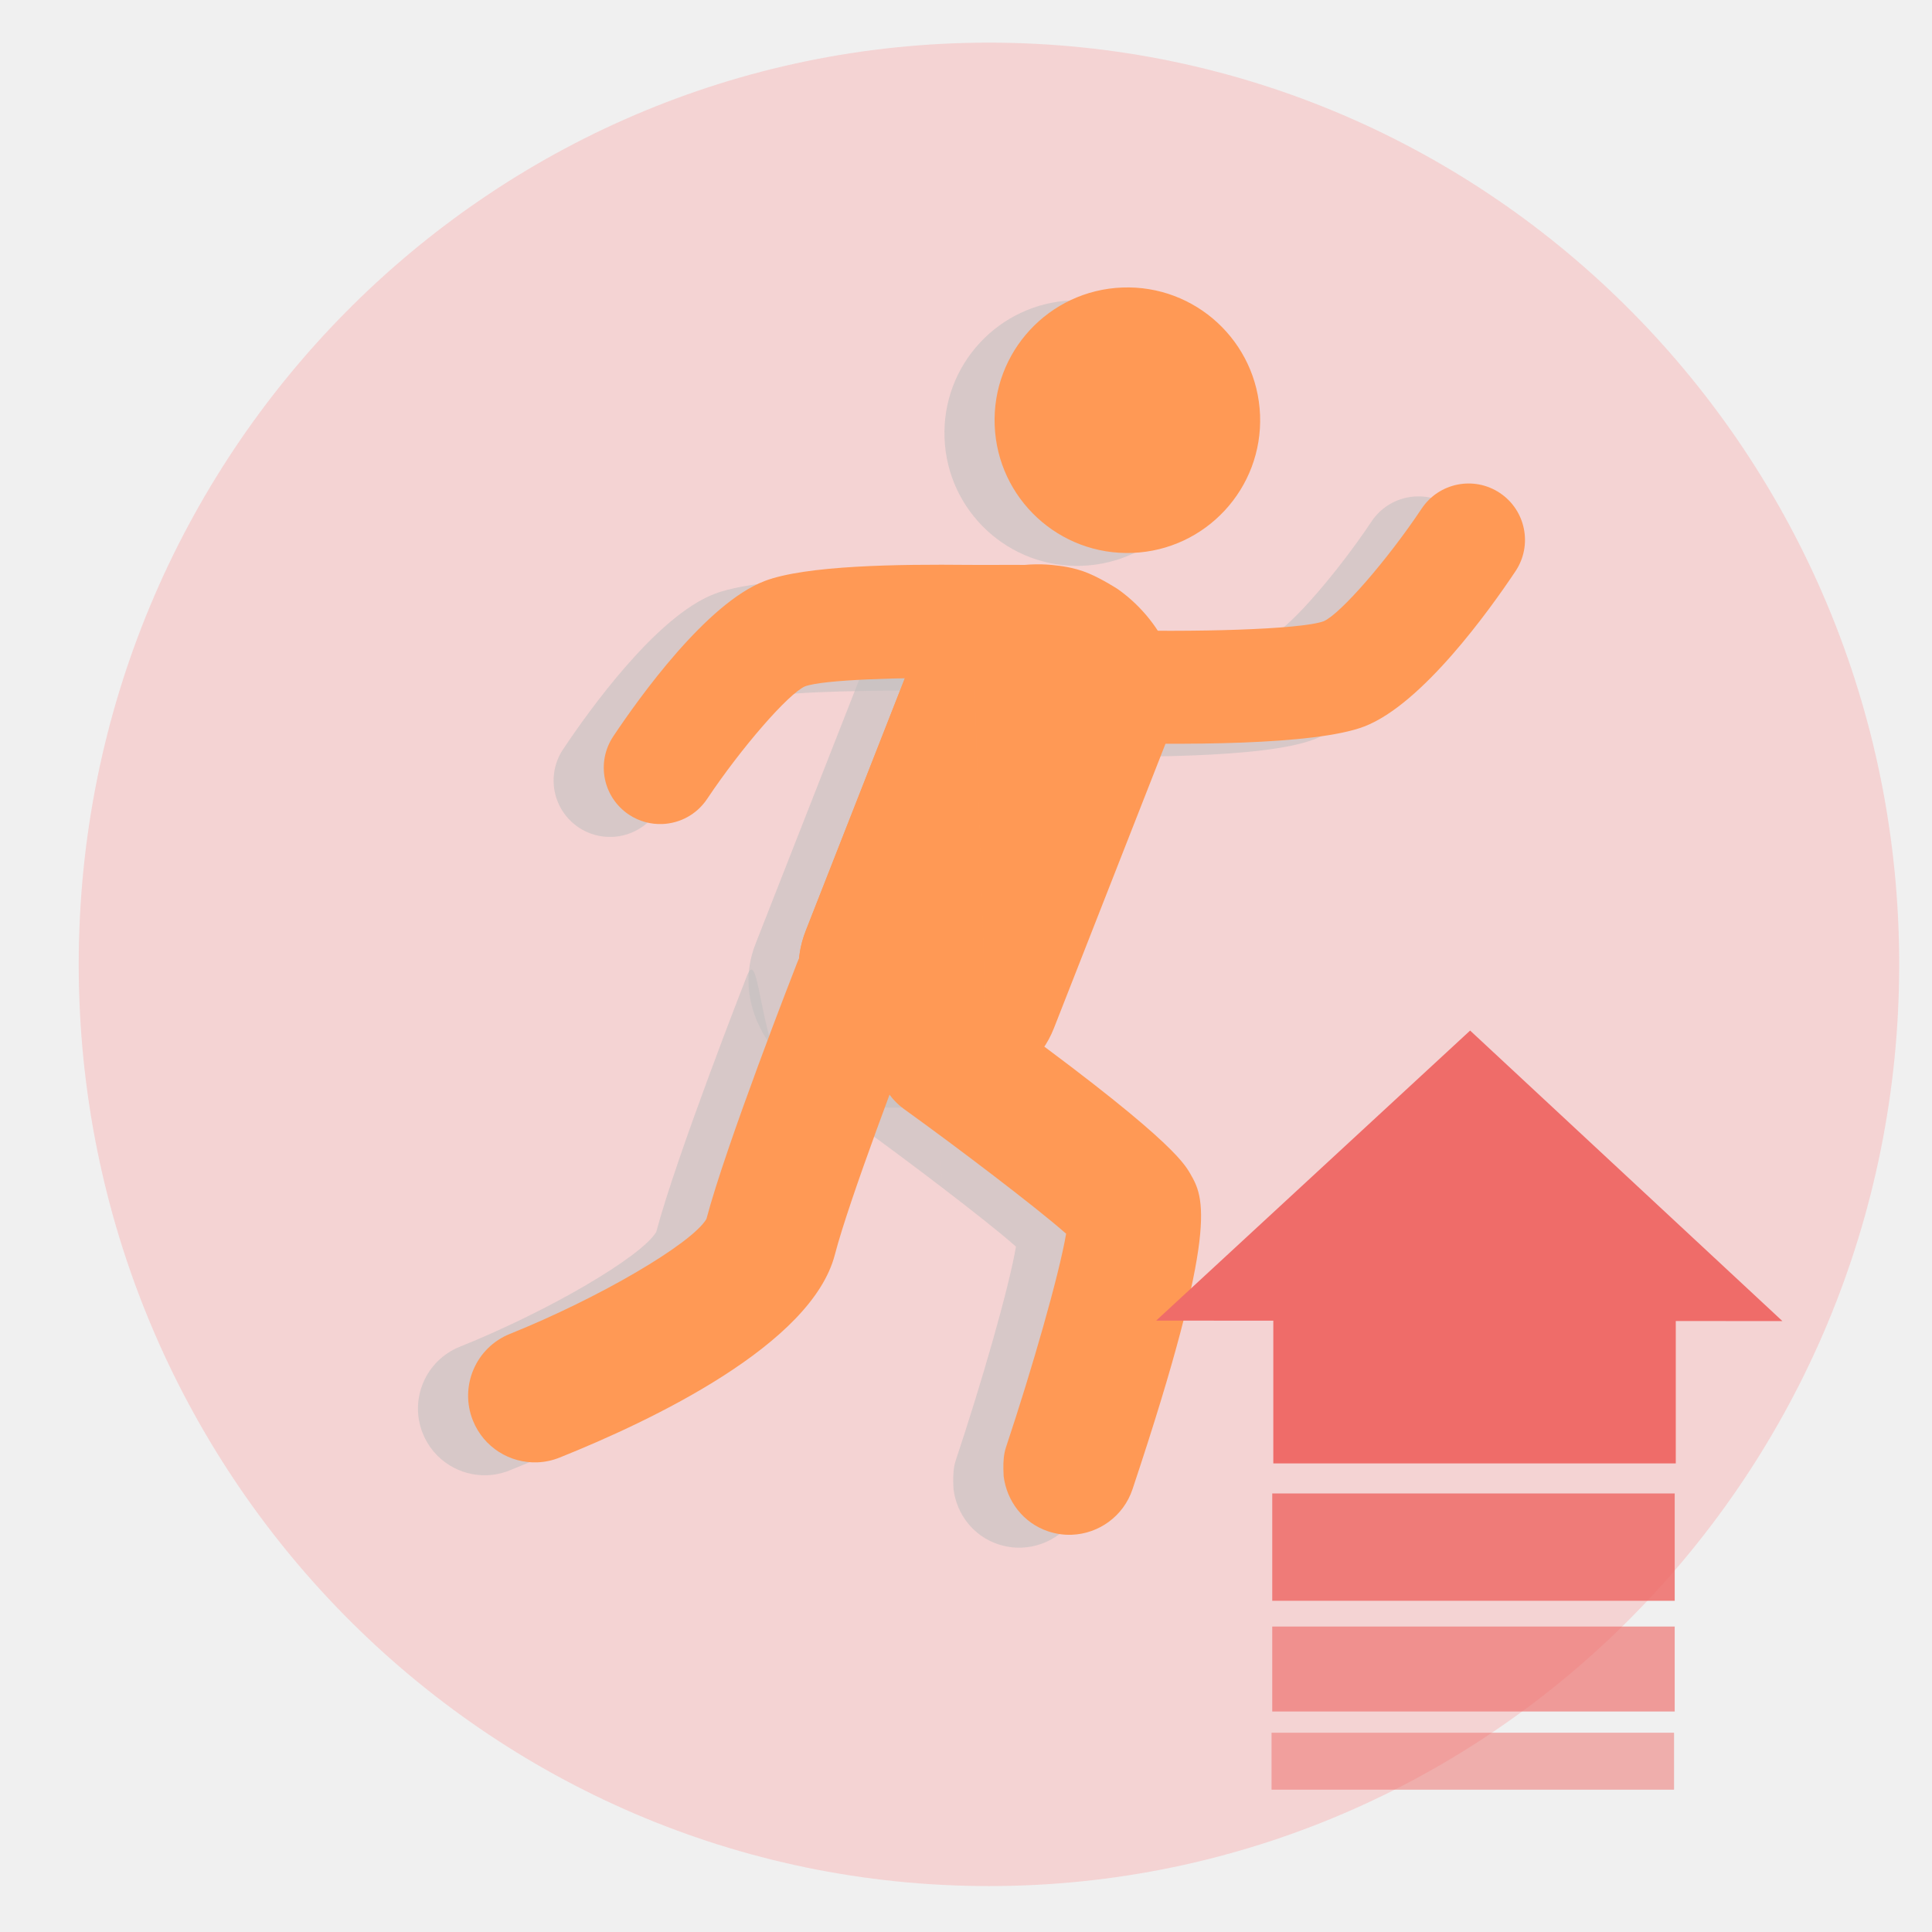
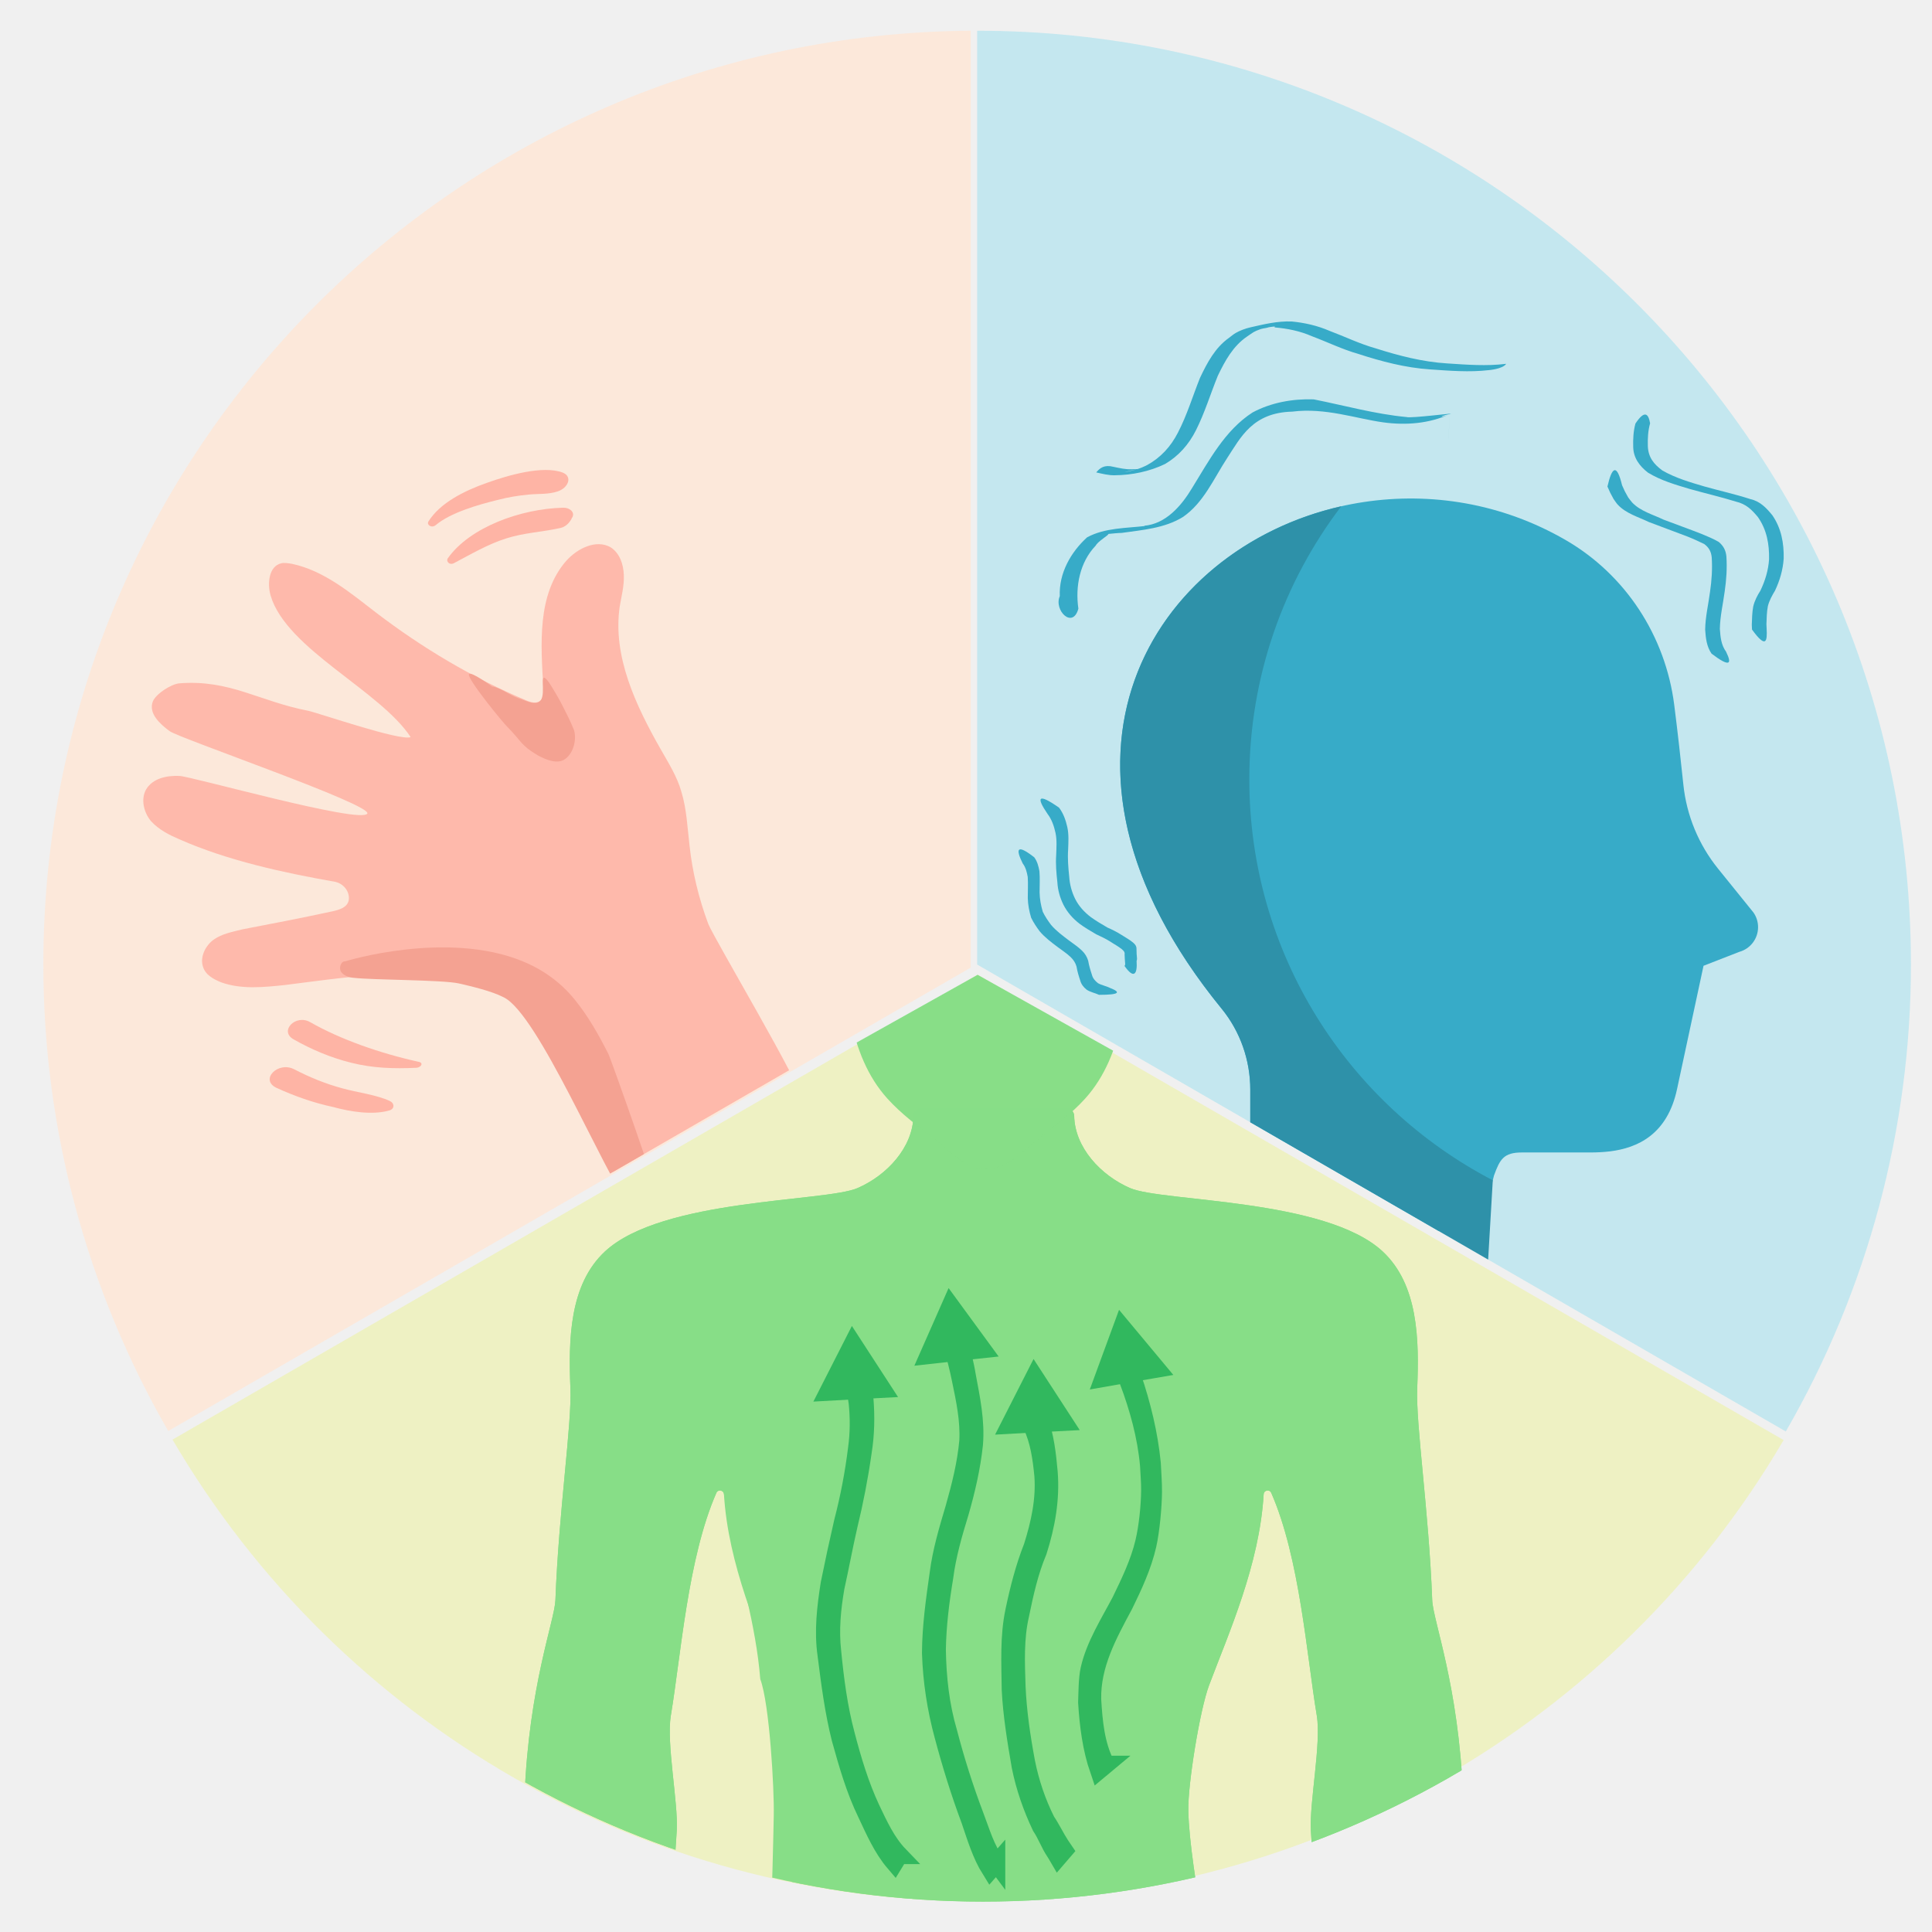
- <svg xmlns="http://www.w3.org/2000/svg" id="Layer_1" enable-background="new 0 0 512 512" height="300" viewBox="0 0 300 300" width="300" version="1.1">
-   <defs id="defs1037" />
-   <g id="g1615" transform="matrix(0.3880822,0,0,0.3880822,27.76446,274.4997)" />
-   <ellipse ry="143.124" rx="141.341" cy="149.745" cx="153.565" id="path7263" style="fill:#ff8080;fill-opacity:0.258;stroke-width:0.189;paint-order:stroke fill markers;stop-color:#000000" />
-   <g transform="matrix(0.7683339,-0.4361641,0.4996062,0.8800916,-131.3642,124.246)" id="g1539" />
-   <g style="fill:#c3c0c0;fill-opacity:0.585" transform="matrix(1.483891,-0.05762856,0.05762856,1.483891,236.9102,-77.76646)" id="g1741-9">
-     <g style="fill:#c3c0c0;fill-opacity:0.585" id="g1677-0" transform="matrix(1.072203,0,0,1.072203,-10.35454,-6.095367)">
-       <g style="fill:#c3c0c0;fill-opacity:0.585" id="g1675-9">
-         <g style="fill:#c3c0c0;fill-opacity:0.585" id="g1673-9">
-           <path style="fill:#c3c0c0;fill-opacity:0.585" d="m -99.021,194.32 c -2.671,0 -5.174,-1.659 -6.123,-4.319 -1.206,-3.381 0.558,-7.1 3.939,-8.305 8.797,-3.145 18.032,-8.08 19.576,-10.444 2.219,-7.225 9.508,-23.93 9.82,-24.645 1.437,-3.29 0.92,8.703 4.209,10.141 3.29,1.438 9.141,-8.226 7.704,-4.936 -2.062,4.719 -7.76,18.121 -9.35,23.401 -2.609,8.664 -18.407,15.452 -27.592,18.727 -0.721,0.258 -1.458,0.38 -2.183,0.38 z" id="path1659-6" />
-           <circle style="fill:#c3c0c0;fill-opacity:0.585;stroke-width:0.914" cx="-37.582" cy="94.997" r="12.95" id="circle1663-1" />
-           <g style="fill:#c3c0c0;fill-opacity:0.585" id="g1667-9">
-             <path id="path2210-2" style="fill:#c3c0c0;fill-opacity:0.585;stroke-width:1" d="m -53.446,110.019 c -2.067,0.994 -3.851,2.556 -4.87,4.882 l -12.545,28.645 c -2.371,5.415 0.661,10.786 4.721,13.707 0.866,0.625 1.797,1.156 2.772,1.583 2.995,1.312 6.563,1.594 9.687,0.703 z m 0,0 -0.233,49.521 c 2.849,-0.813 5.333,-2.594 6.634,-5.562 l 12.541,-28.645 c 2.338,-5.336 -0.752,-10.931 -4.648,-13.91 l -0.037,-0.024 c 0,0 -1.407,-1 -2.782,-1.64 -1.44,-0.669 -2.986,-0.86 -2.986,-0.86 -2.7,-0.47 -5.833,-0.156 -8.488,1.121 z" />
+ <svg xmlns="http://www.w3.org/2000/svg" id="svg898" version="1.1" width="300" viewBox="0 0 37.5 37.5" height="300">
+   <defs id="defs902">
+     <marker style="overflow:visible" id="Arrow1Lstart" refX="0.0" refY="0.0" orient="auto">
+       <path transform="scale(0.8) translate(12.5,0)" style="fill-rule:evenodd;stroke:#000000;stroke-width:1pt;stroke-opacity:1;fill:#000000;fill-opacity:1" d="M 0.0,0.0 L 5.0,-5.0 L -12.5,0.0 L 5.0,5.0 L 0.0,0.0 z " id="path1616" />
+     </marker>
+     <clipPath id="clipPath2042" clipPathUnits="userSpaceOnUse">
+       <path id="path2044" style="fill:#ffe6d5;fill-opacity:0.802;stroke-width:0.228" d="m 21.839,9.304 a 17.162,17.077 90 0 0 -22.85,7.594 17.162,17.077 90 0 0 -1.823,8.684 L 14.087,24.66 Z" />
+     </clipPath>
+     <clipPath id="clipPath3671" clipPathUnits="userSpaceOnUse">
+       <path id="path3673" style="fill:#ffeeaa;fill-opacity:0.802;stroke-width:8.578" d="M 13.495,660.251 A 643.098,643.098 0 0 1 -72.679,338.676 643.098,643.098 0 0 1 570.419,-304.423 v 643.098 z" />
+     </clipPath>
+     <clipPath id="clipPath4104" clipPathUnits="userSpaceOnUse">
+       <path d="M -601.463,795.944 A 977.39,977.39 0 0 0 241.852,1279.255 977.39,977.39 0 0 0 1084.891,796.418 L 241.22,309.447 Z" style="fill:#f2f2b9;fill-opacity:0.802;stroke-width:13.038" id="path4106" />
+     </clipPath>
+     <clipPath id="clipPath4108" clipPathUnits="userSpaceOnUse">
+       <path d="M -157.187,170.006 A 472.529,472.529 0 0 0 250.522,403.667 472.529,472.529 0 0 0 658.097,170.235 L 250.217,-65.195 Z" style="fill:#f2f2b9;fill-opacity:0.802;stroke-width:6.303" id="path4110" />
+     </clipPath>
+   </defs>
+   <g transform="matrix(0.7516781,0,0,0.7516781,7.659662,17.69346)" id="flat">
+     <g transform="matrix(1.330357,0,0,1.330357,-6.857117,-28.16068)" id="g952">
+       <path d="m 32.157,31.259 a 18.125,18.125 0 0 0 2.429,-9.063 18.125,18.125 0 0 0 -18.125,-18.125 V 22.196 Z" style="fill:#bae5ef;fill-opacity:0.802;stroke-width:0.242" id="path943" />
+       <path clip-path="none" d="M 0.843,31.417 A 18.125,18.125 0 0 0 16.482,40.38 18.125,18.125 0 0 0 32.115,31.426 L 16.47,22.395 Z" style="fill:#eef2b9;fill-opacity:0.802;stroke-width:0.242" id="path1926" />
+       <path d="M 16.336,4.071 A 18.125,18.125 0 0 0 -1.664,22.196 18.125,18.125 0 0 0 0.76,31.25 L 16.336,22.256 Z" style="fill:#ffe6d5;fill-opacity:0.802;stroke-width:0.242" id="path1924" />
+       <g transform="matrix(0.1666644,0,0,0.1666644,0.3552976,8.508422)" id="g1937" fill="#fff" />
+       <g clip-path="url(#clipPath2042)" transform="matrix(0.9465216,-0.480148,0.4777949,0.9418829,-10.44098,6.708865)" id="g2010">
+         <path style="fill:#feae9f;fill-opacity:0.804;stroke-width:0.142" d="M 7.381,20.503 C 6.554,19.863 5.527,19.536 4.543,19.181 4.172,19.038 3.802,18.896 3.531,18.612 3.431,18.498 3.331,18.356 3.359,18.2 c 0.028,-0.185 0.214,-0.326 0.399,-0.355 0.185,-0.028 0.371,0.029 0.556,0.071 0.542,0.157 1.084,0.313 1.625,0.455 0.114,0.028 0.257,0.057 0.342,-0.042 0.1,-0.128 0.061,-0.324 -0.067,-0.424 C 5.444,17.324 4.641,16.668 4.028,15.915 3.899,15.759 3.771,15.588 3.714,15.375 c -0.043,-0.199 0.014,-0.44 0.185,-0.554 0.2,-0.128 0.456,-0.057 0.656,0.057 0.2,0.114 2.549,2.29 2.75,2.179 0.17,-0.093 -2.455,-2.811 -2.541,-2.996 -0.1,-0.199 -0.2,-0.469 -0.029,-0.625 0.114,-0.099 0.441,-0.134 0.584,-0.077 0.856,0.355 1.148,0.954 1.875,1.522 0.157,0.128 1.252,1.268 1.452,1.282 -0.115,-1.022 -1.298,-2.476 -1.113,-3.484 0.043,-0.227 0.214,-0.497 0.442,-0.44 0.057,0.014 0.114,0.057 0.171,0.099 0.471,0.384 0.713,0.966 0.97,1.506 0.457,0.952 1.028,1.86 1.712,2.67 0.057,0.071 0.143,0.156 0.242,0.128 0.071,-0.014 0.114,-0.099 0.142,-0.17 0.327,-0.752 0.669,-1.59 1.424,-1.902 0.285,-0.113 0.67,-0.113 0.841,0.143 0.1,0.17 0.072,0.383 -0.014,0.568 -0.085,0.185 -0.214,0.326 -0.328,0.482 -0.527,0.752 -0.555,1.746 -0.512,2.669 0.014,0.298 0.043,0.596 -0.014,0.88 -0.057,0.327 -0.199,0.639 -0.313,0.951 -0.171,0.454 -0.285,0.937 -0.341,1.434 -0.028,0.284 0.189,3.473 0.075,3.728 -0.185,0.426 -3.622,0.642 -3.708,0.315 -0.071,-0.284 0.34,-3.293 0.255,-3.591 C 8.394,21.54 7.937,20.929 7.381,20.503 Z" fill="#f9e7cf" id="path1929" />
+         <path d="m 8.621,20.773 c 0.257,0.298 0.442,0.653 0.528,1.051 0.086,0.398 0.1,0.781 0.101,1.178 5.38e-5,0.085 -0.336,2.724 -0.393,2.781 -0.057,0.057 -0.128,0.071 -0.214,0.071 -0.114,0.014 -0.208,-0.014 -0.279,-0.113 -0.178,0.357 -0.029,-0.078 -0.029,-0.121 C 8.192,24.939 8.437,21.753 8.009,21.199 7.866,21 7.581,20.758 7.395,20.602 7.153,20.403 6.026,19.835 5.727,19.636 5.655,19.593 5.584,19.522 5.57,19.437 c -0.014,-0.085 0.085,-0.185 0.157,-0.142 0,0 1.91,0.328 2.895,1.478 z" fill="#e2c5b4" id="path1939" style="fill:#f4a292;fill-opacity:1;stroke-width:0.142" />
+         <path d="m 11.37,17.396 c -0.028,0.185 -0.199,0.383 -0.385,0.411 -0.171,0.028 -0.314,-0.142 -0.414,-0.284 -0.2,-0.312 -0.15,-0.372 -0.264,-0.727 -0.029,-0.071 -0.261,-1.121 -0.19,-1.178 0.057,-0.043 0.276,0.394 0.276,0.394 0.114,0.071 0.226,0.303 0.326,0.403 0.1,0.099 0.222,0.285 0.35,0.228 0.157,-0.071 0.228,-0.568 0.285,-0.227 0.014,0.128 0.029,0.341 0.029,0.483 1.16e-4,0.185 2.15e-4,0.341 -0.014,0.497 z" fill="#e2c5b4" id="path1941" style="fill:#f4a292;fill-opacity:1;stroke-width:0.142" />
+       </g>
+       <path d="M 5.064,24.846 C 4.81,24.725 4.428,24.679 4.144,24.6 3.804,24.508 3.502,24.382 3.211,24.232 c -0.321,-0.171 -0.685,0.204 -0.346,0.359 0.339,0.155 0.708,0.288 1.102,0.372 0.321,0.088 0.751,0.159 1.078,0.067 0.115,-0.029 0.109,-0.142 0.018,-0.184 z" id="path1955" style="fill:#fea898;fill-opacity:0.804;stroke-width:0.112" />
+       <path d="M 5.616,24.083 C 4.877,23.92 4.108,23.652 3.515,23.314 3.23,23.151 2.903,23.493 3.2,23.652 c 0.333,0.188 0.708,0.351 1.114,0.451 0.424,0.105 0.811,0.117 1.266,0.097 0.097,-0.012 0.139,-0.1 0.036,-0.117 z" id="path1957" style="fill:#fea898;fill-opacity:0.804;stroke-width:0.112" />
+       <path d="m 6.312,14.402 c 0.324,-0.171 0.651,-0.364 1.008,-0.477 0.356,-0.113 0.694,-0.122 1.05,-0.202 0.094,-0.018 0.165,-0.09 0.203,-0.153 0.014,-0.017 0.017,-0.038 0.031,-0.055 0.055,-0.101 -0.057,-0.192 -0.181,-0.186 -0.81,0.019 -1.812,0.375 -2.24,0.987 -0.031,0.055 0.035,0.138 0.129,0.086 z" id="path1959" style="fill:#fea898;fill-opacity:0.804;stroke-width:0.106" />
+       <path d="m 5.953,13.666 c 0.288,-0.242 0.822,-0.395 1.202,-0.488 0.202,-0.053 0.399,-0.085 0.6,-0.104 0.201,-0.019 0.385,-8.82e-4 0.566,-0.062 0.198,-0.065 0.296,-0.284 0.096,-0.365 -0.386,-0.145 -1.061,0.052 -1.471,0.199 -0.444,0.156 -0.913,0.392 -1.136,0.751 -0.038,0.063 0.061,0.137 0.143,0.069 z" id="path1961" style="fill:#fea898;fill-opacity:0.804;stroke-width:0.106" />
+       <g style="fill:#37abc8" clip-path="url(#clipPath3671)" transform="matrix(-0.02818387,0,0,0.02818387,32.53742,12.65035)" id="g3634">
+         <g style="fill:#37abc8" id="g3616">
+           <g style="fill:#37abc8" id="g3612">
+             <path style="fill:#37abc8" clip-rule="evenodd" d="m 60.135,272.691 -24.371,30.166 c -2.063,2.961 -3.169,6.483 -3.169,10.092 0,7.928 5.286,14.883 12.924,17.006 l 24.642,9.588 18.198,84.745 c 6.672,31.596 27.342,40.671 46.081,43.054 4.656,0.553 9.199,0.766 13.387,0.766 h 47.401 c 12.663,0 15.19,4.822 19.222,15.826 l 9.671,38.308 h 153.701 c 3.088,0 4.484,0.157 4.484,-3.035 v -94.334 c 0,-20.307 6.894,-40.06 19.738,-55.79 194.399,-238.087 -60.205,-424.95 -236.887,-322.766 -41.337,23.906 -68.781,66.156 -74.815,113.525 -2.412,18.934 -4.624,38.955 -6.306,55.035 -2.214,21.176 -10.522,41.253 -23.901,57.814 z" fill="#fed1a3" fill-rule="evenodd" id="path3610" />
          </g>
-           <path style="fill:#c3c0c0;fill-opacity:0.585" d="m -27.531,126.846 c -5.263,0 -10.754,-0.317 -13.907,-0.536 -3.03,-0.21 -5.316,-2.836 -5.106,-5.867 0.209,-3.029 2.8,-5.319 5.866,-5.107 8.536,0.591 19.204,0.728 21.478,-0.009 1.666,-0.666 6.426,-5.725 9.964,-10.604 1.784,-2.458 5.222,-3.007 7.682,-1.224 2.459,1.783 3.007,5.222 1.225,7.681 -2.7,3.724 -9.597,12.597 -15.308,14.554 -2.471,0.848 -7.087,1.112 -11.894,1.112 z" id="path1671-5" />
-           <path id="path1755-7" style="fill:#c3c0c0;fill-opacity:0.585;stroke-width:1" d="m -53.635,151.29 v 16.691 c 2.941,2.435 5.532,4.654 7.005,6.06 -0.833,3.982 -3.855,13.127 -6.66,20.561 -0.264,0.698 -0.326,1.412 -0.344,2.119 v 0.723 c 0.21,2.412 1.716,4.621 4.133,5.533 0.756,0.285 1.531,0.422 2.294,0.422 2.627,0 5.099,-1.605 6.082,-4.207 9.549,-25.3 8.043,-28.188 6.833,-30.508 -0.602,-1.152 -2.08,-3.893 -19.341,-17.394 z m 0,0 c -0.122,-0.096 -0.169,-0.139 -0.293,-0.236 -2.829,-2.208 -6.914,-1.706 -9.124,1.122 -2.209,2.83 -1.707,6.914 1.123,9.124 2.727,2.13 5.649,4.492 8.293,6.681 z" />
-           <path id="path1669-8" style="fill:#c3c0c0;fill-opacity:0.585;stroke-width:1" d="m -53.635,108.492 c -6.668,-0.325 -15.847,-0.588 -19.937,0.814 -5.711,1.957 -12.607,10.832 -15.307,14.556 -1.782,2.459 -1.235,5.896 1.223,7.679 0.975,0.708 2.106,1.047 3.226,1.047 1.702,0 3.38,-0.786 4.456,-2.268 3.546,-4.883 8.306,-9.943 9.963,-10.606 1.831,-0.593 9.157,-0.521 16.376,-0.201 z m 0,0 v 11.021 c 1.748,0.077 3.439,0.078 5.103,0.193 3.061,0.206 5.657,-2.077 5.866,-5.106 0.21,-3.031 -2.076,-5.658 -5.106,-5.868 -1.089,-0.075 -3.855,-0.141 -5.863,-0.239 z" />
+           <path style="fill:#2e91a9;fill-opacity:1" clip-rule="evenodd" d="m 319.678,23.106 c 39.707,52.234 63.292,117.391 63.292,188.066 0,120.08 -68.048,224.253 -167.677,276.101 l 6.469,110.46 156.06,-75.492 c 2.78,-1.345 4.484,0.157 4.484,-3.035 v -94.334 c 0,-20.307 6.894,-40.06 19.738,-55.79 C 542.245,197.373 448.9,52.315 319.678,23.106 Z" fill="#ffbc85" fill-rule="evenodd" id="path3614" />
+         </g>
+         <g style="fill:#37abc8" id="g3620" />
+         <g style="fill:#37abc8" id="g3624" />
+         <g style="fill:#37abc8" id="g3628" />
+         <g style="fill:#37abc8" id="g3632" />
+       </g>
+       <path d="m 25.635,11.51 c -0.106,0.065 -0.299,0.065 0,0 0.187,-0.035 -0.765,0.089 -0.84,0.059 -0.609,-0.057 -1.202,-0.224 -1.801,-0.343 -0.406,-0.014 -0.827,0.061 -1.187,0.254 -0.538,0.346 -0.845,0.935 -1.176,1.47 -0.207,0.345 -0.509,0.693 -0.926,0.729 0.08,0.062 0.265,-0.065 0.033,0.003 -0.383,0.046 -0.796,0.034 -1.143,0.222 -0.315,0.287 -0.549,0.694 -0.53,1.141 -0.12,0.276 0.252,0.647 0.361,0.243 -0.063,-0.434 0.029,-0.901 0.333,-1.22 0.075,-0.136 0.465,-0.303 0.093,-0.215 -0.094,0.013 0.305,-0.035 0.414,-0.035 0.402,-0.057 0.831,-0.089 1.186,-0.307 0.403,-0.273 0.602,-0.749 0.864,-1.149 0.261,-0.397 0.491,-0.88 1.262,-0.898 0.641,-0.081 1.24,0.136 1.764,0.208 0.436,0.06 0.89,0.026 1.294,-0.16 -0.064,1.096 0.001,0.012 -1e-6,-4e-6 z" style="fill:#37abc8;fill-opacity:1;stroke:none;stroke-width:0.999;stroke-miterlimit:4;stroke-dasharray:none;stroke-opacity:1;paint-order:stroke fill markers;stop-color:#000000" id="path3840" />
+       <path d="m 26.729,10.536 c -0.38,0.048 -0.766,0.017 -1.147,-0.008 -0.473,-0.029 -0.936,-0.149 -1.388,-0.293 -0.307,-0.086 -0.595,-0.227 -0.894,-0.339 -0.236,-0.102 -0.481,-0.157 -0.735,-0.182 -0.279,-0.009 -0.534,0.053 -0.808,0.116 -0.085,0.019 -0.203,0.063 -0.279,0.108 -0.046,0.027 -0.086,0.062 -0.129,0.094 -0.27,0.192 -0.422,0.481 -0.563,0.778 -0.142,0.355 -0.251,0.721 -0.427,1.06 -0.14,0.274 -0.336,0.487 -0.6,0.632 -0.035,0.016 -0.07,0.035 -0.107,0.049 -0.073,0.029 -0.138,0.047 -0.214,0.064 -0.035,0.008 -0.141,0.03 -0.106,0.021 0.238,-0.064 0.336,-0.059 0.137,-0.054 -0.123,0.007 -0.243,-0.022 -0.363,-0.047 -0.178,-0.046 -0.262,0.024 -0.334,0.109 v 0 c 0.12,0.026 0.241,0.059 0.365,0.055 0.33,-0.003 0.673,-0.074 0.972,-0.219 0.262,-0.155 0.458,-0.375 0.598,-0.652 0.172,-0.341 0.282,-0.707 0.426,-1.061 0.141,-0.292 0.294,-0.574 0.565,-0.759 0.126,-0.085 0.124,-0.095 0.265,-0.146 0.047,-0.017 0.191,-0.028 0.143,-0.042 -0.06,-0.018 -0.13,8.74e-4 -0.186,0.029 -0.093,0.047 0.398,-0.078 0.311,-0.02 0.253,0.021 0.497,0.07 0.732,0.173 0.299,0.112 0.587,0.254 0.894,0.341 0.452,0.147 0.916,0.269 1.39,0.301 0.382,0.026 0.768,0.059 1.149,0.014 0,0 0.264,-0.021 0.331,-0.119 10e-7,-5e-6 -1e-6,-1.3e-5 -1e-6,-1.2e-5 z" id="path3842" style="fill:#37abc8;fill-opacity:1;stroke:none;stroke-width:0.999;stroke-miterlimit:4;stroke-dasharray:none;stroke-opacity:1;paint-order:stroke fill markers;stop-color:#000000" />
+       <path d="m 31,16.127 c -0.098,-0.131 -0.112,-0.288 -0.123,-0.446 0.004,-0.246 0.062,-0.486 0.094,-0.728 0.033,-0.225 0.048,-0.45 0.033,-0.677 -0.011,-0.119 -0.058,-0.208 -0.149,-0.283 -0.106,-0.062 -0.221,-0.109 -0.335,-0.156 -0.244,-0.096 -0.492,-0.183 -0.737,-0.277 -0.203,-0.098 -0.448,-0.163 -0.608,-0.332 -0.029,-0.031 -0.052,-0.067 -0.078,-0.1 -0.086,-0.157 -0.047,-0.078 -0.118,-0.235 -0.105,-0.434 -0.198,-0.352 -0.284,0.025 v 0 c 0.072,0.16 0.032,0.08 0.119,0.242 0.026,0.035 0.049,0.074 0.078,0.106 0.158,0.175 0.405,0.243 0.61,0.342 0.245,0.095 0.492,0.182 0.737,0.277 0.113,0.044 0.224,0.095 0.333,0.148 0.091,0.066 0.136,0.146 0.147,0.259 0.015,0.225 -6.3e-5,0.448 -0.033,0.671 -0.032,0.245 -0.091,0.486 -0.094,0.734 0.011,0.165 0.028,0.325 0.124,0.465 0.353,0.267 0.402,0.207 0.283,-0.034 z" id="path3852" style="fill:#37abc8;fill-opacity:1;stroke:none;stroke-width:0.797;stroke-miterlimit:4;stroke-dasharray:none;stroke-opacity:1;paint-order:stroke fill markers;stop-color:#000000" />
+       <path d="m 29.238,11.697 c -0.04,0.147 -0.047,0.299 -0.043,0.45 0.004,0.216 0.122,0.372 0.285,0.5 0.252,0.155 0.54,0.237 0.822,0.321 0.295,0.083 0.595,0.152 0.888,0.243 0.194,0.046 0.302,0.151 0.426,0.3 0.172,0.246 0.222,0.525 0.216,0.819 -0.014,0.215 -0.076,0.416 -0.168,0.609 -0.062,0.096 -0.112,0.195 -0.139,0.306 -0.022,0.117 -0.024,0.237 -0.028,0.356 0.001,0.031 0.002,0.062 0.004,0.093 0.281,0.387 0.296,0.215 0.284,-0.014 v 0 c -0.001,-0.03 -0.002,-0.061 -0.004,-0.091 0.004,-0.117 0.006,-0.235 0.028,-0.35 0.028,-0.109 0.081,-0.205 0.139,-0.301 0.093,-0.197 0.153,-0.403 0.168,-0.621 0.006,-0.301 -0.046,-0.586 -0.218,-0.839 -0.119,-0.146 -0.238,-0.273 -0.428,-0.316 -0.292,-0.095 -0.593,-0.161 -0.888,-0.244 -0.28,-0.082 -0.566,-0.165 -0.82,-0.311 -0.169,-0.124 -0.275,-0.258 -0.283,-0.474 -0.004,-0.149 0.003,-0.297 0.044,-0.442 -0.034,-0.198 -0.111,-0.257 -0.285,0.005 z" id="path3854" style="fill:#37abc8;fill-opacity:1;stroke:none;stroke-width:0.797;stroke-miterlimit:4;stroke-dasharray:none;stroke-opacity:1;paint-order:stroke fill markers;stop-color:#000000" />
+       <path d="m 17.827,19.272 c 0.084,0.11 0.125,0.235 0.155,0.368 0.03,0.143 0.018,0.288 0.013,0.432 -0.012,0.176 0.004,0.351 0.023,0.526 0.009,0.155 0.05,0.299 0.118,0.438 0.076,0.148 0.181,0.266 0.311,0.367 0.103,0.076 0.214,0.141 0.325,0.206 0.093,0.043 0.185,0.086 0.272,0.141 0.074,0.05 0.155,0.091 0.224,0.147 0.035,0.03 0.063,0.056 0.055,0.103 0.001,0.064 0.007,0.128 0.012,0.191 -0.007,0.024 -0.003,0.013 -0.013,0.033 0.184,0.264 0.252,0.155 0.234,-0.098 v 0 c 0.008,-0.027 0.005,-0.012 0.008,-0.044 -0.005,-0.062 -0.011,-0.125 -0.01,-0.187 0.002,-0.055 -0.025,-0.091 -0.066,-0.125 -0.069,-0.059 -0.151,-0.1 -0.226,-0.15 -0.086,-0.055 -0.178,-0.101 -0.272,-0.142 -0.11,-0.064 -0.22,-0.129 -0.323,-0.203 -0.128,-0.098 -0.232,-0.211 -0.305,-0.356 -0.066,-0.136 -0.104,-0.277 -0.114,-0.43 -0.018,-0.174 -0.033,-0.348 -0.021,-0.523 0.005,-0.146 0.016,-0.294 -0.016,-0.438 -0.031,-0.136 -0.075,-0.264 -0.16,-0.377 -0.414,-0.29 -0.446,-0.204 -0.223,0.122 z" id="path3888" style="fill:#37abc8;fill-opacity:1;stroke:none;stroke-width:0.712;stroke-miterlimit:4;stroke-dasharray:none;stroke-opacity:1;paint-order:stroke fill markers;stop-color:#000000" />
+       <path d="m 17.349,20.238 c 0.056,0.075 0.078,0.168 0.094,0.259 0.009,0.136 4.75e-4,0.274 0.001,0.41 0.003,0.13 0.028,0.256 0.065,0.38 0.045,0.093 0.103,0.18 0.165,0.263 0.1,0.119 0.225,0.212 0.348,0.305 0.086,0.064 0.177,0.123 0.255,0.197 0.053,0.051 0.093,0.112 0.113,0.183 0.015,0.093 0.042,0.182 0.072,0.271 0.02,0.075 0.065,0.13 0.123,0.177 0.074,0.05 0.163,0.064 0.242,0.101 0.414,2.9e-5 0.42,-0.053 0.217,-0.132 v 0 c -0.077,-0.04 -0.164,-0.052 -0.239,-0.095 -0.055,-0.045 -0.099,-0.092 -0.117,-0.165 -0.03,-0.089 -0.056,-0.178 -0.072,-0.271 -0.023,-0.075 -0.063,-0.141 -0.12,-0.195 -0.078,-0.076 -0.169,-0.135 -0.256,-0.2 -0.121,-0.092 -0.245,-0.183 -0.344,-0.299 -0.06,-0.08 -0.117,-0.164 -0.161,-0.255 -0.036,-0.122 -0.059,-0.246 -0.062,-0.373 -5.87e-4,-0.138 0.009,-0.277 -0.003,-0.414 -0.017,-0.095 -0.042,-0.192 -0.101,-0.271 -0.328,-0.255 -0.372,-0.179 -0.222,0.123 z" id="path3890" style="fill:#37abc8;fill-opacity:1;stroke:none;stroke-width:0.712;stroke-miterlimit:4;stroke-dasharray:none;stroke-opacity:1;paint-order:stroke fill markers;stop-color:#000000" />
+       <g style="fill:#87de87;fill-opacity:0.998" clip-path="url(#clipPath4108)" transform="matrix(0.03835744,0,0,0.038151,6.965035,24.98379)" id="g3987">
+         <path style="fill:#87de87;fill-opacity:0.998" d="m 485.026,512 h -44.632 c -1.913,0 -3.558,-1.352 -3.926,-3.229 -3.193,-16.31 -17.374,-90.834 -20.044,-141.375 -0.751,-14.171 5.338,-44.337 3.013,-58.333 -5.105,-30.599 -8.581,-80.204 -23.051,-113.344 -0.844,-1.934 -3.706,-1.407 -3.831,0.7 -2.125,35.898 -17.651,70.566 -27.608,97.143 -4.68,12.479 -10.799,50.484 -10.522,63.799 0.632,30.805 14.897,92.171 20.542,150.265 0.228,2.347 -1.629,4.374 -3.987,4.374 H 141.018 c -2.358,0 -4.215,-2.028 -3.987,-4.374 5.645,-58.094 19.91,-119.46 20.542,-150.265 0.278,-13.315 -5.842,-51.32 -10.522,-63.799 -9.957,-26.578 -25.482,-61.245 -27.608,-97.143 -0.125,-2.106 -2.986,-2.634 -3.831,-0.7 -14.47,33.14 -17.946,82.745 -23.051,113.344 -2.324,13.995 3.764,44.162 3.013,58.333 C 92.903,417.938 78.723,492.461 75.53,508.771 75.162,510.649 73.518,512 71.604,512 h -44.63 c -2.101,0 -3.843,-1.621 -3.99,-3.717 C 21.695,489.943 16.279,407.652 18.551,349.78 20.762,293.778 33.773,260.672 34.153,250.297 35.84,205.042 42.504,160.859 41.743,142.48 40.735,117.759 41.188,89.748 59.248,72.885 88.17,45.864 170.799,47.72 186.988,40.676 201.949,34.176 215.021,19.959 215.327,3.969 215.368,1.773 217.123,0 219.32,0 h 73.36 c 2.197,0 3.952,1.773 3.993,3.969 0.306,15.99 13.378,30.207 28.339,36.707 16.189,7.044 98.818,5.188 127.74,32.209 18.06,16.863 18.513,44.874 17.505,69.595 -0.761,18.379 5.904,62.561 7.59,107.817 0.381,10.375 13.391,43.481 15.602,99.483 2.273,57.872 -3.143,140.163 -4.433,158.503 -0.146,2.096 -1.889,3.717 -3.99,3.717 z" fill="#fdba91" id="path3963" />
+         <path style="fill:#87de87;fill-opacity:0.998" d="m 485.025,512 h -44.627 c -1.913,0 -3.558,-1.352 -3.926,-3.229 -3.194,-16.309 -17.376,-90.832 -20.043,-141.371 -0.75,-14.18 5.331,-44.34 3.01,-58.34 -5.101,-30.6 -8.581,-80.2 -23.053,-113.34 -0.84,-1.94 -3.7,-1.41 -3.83,0.7 -2.12,35.9 -17.652,70.56 -27.603,97.14 -4.681,12.48 -10.806,50.49 -10.526,63.8 0.624,30.806 14.901,92.176 20.539,150.266 0.228,2.347 -1.629,4.374 -3.987,4.374 H 141.022 c -2.358,0 -4.215,-2.027 -3.987,-4.374 5.638,-58.091 6.992,-116.993 7.616,-147.799 0.28,-13.31 -2.147,-56.862 -6.827,-69.342 -2.265,-28.117 -10.111,-52.017 -18.38,-94.066 -0.13,-2.11 -2.99,-2.64 -3.83,-0.7 -14.472,33.14 -17.952,82.74 -23.053,113.34 -2.32,14 3.76,44.16 3.01,58.34 C 92.904,417.939 78.722,492.461 75.529,508.771 75.16,510.648 73.516,512 71.602,512 H 26.975 c -2.101,0 -3.843,-1.621 -3.99,-3.717 -1.289,-18.34 -6.705,-100.631 -4.433,-158.503 2.21,-56 15.222,-89.11 15.602,-99.48 1.69,-45.26 8.351,-89.44 7.591,-107.82 -1.01,-24.72 -0.56,-52.73 17.502,-69.6 C 88.17,45.86 170.8,47.72 186.992,40.68 201.946,34.174 215.021,19.957 215.325,3.97 215.367,1.773 217.121,0 219.319,0 h 73.364 c 2.197,0 3.952,1.773 3.993,3.97 0.303,15.987 13.379,30.204 28.333,36.71 16.192,7.04 98.822,5.18 127.745,32.2 18.062,16.87 18.512,44.88 17.502,69.6 -0.76,18.38 5.901,62.56 7.591,107.82 0.38,10.37 13.392,43.48 15.602,99.48 2.272,57.872 -3.144,140.163 -4.433,158.503 -0.148,2.096 -1.891,3.717 -3.991,3.717 z" fill="#fdba91" id="path3965" />
+         <g style="fill:#87de87;fill-opacity:0.998" fill="#fc997d" id="g3975" />
+         <g style="fill:#87de87;fill-opacity:0.998" fill="#eb866c" id="g3985">
+           <g style="fill:#87de87;fill-opacity:0.998" id="g3981" />
        </g>
      </g>
+       <g clip-path="url(#clipPath4104)" style="fill:#87de87;fill-opacity:0.986" transform="matrix(0.01911951,0,0,0.01854428,11.85791,16.65668)" id="g4101">
+         <g style="fill:#87de87;fill-opacity:0.986" id="g4044">
+           <path style="fill:#87de87;fill-opacity:0.986;stroke-width:0.912" d="m 257.648,21.355 h -7.627 -7.619 c 0,0 -137.252,-9.103 -137.252,236.636 0,64.297 4.176,135.014 44.535,181.064 14.479,16.507 31.531,29.235 47.995,42.66 16.473,13.425 31.002,31.119 52.341,31.119 21.347,0 35.868,-17.695 52.349,-31.119 16.464,-13.425 33.516,-26.153 47.995,-42.66 40.36,-46.049 44.526,-116.767 44.526,-181.064 8.3e-4,-245.739 -137.243,-236.636 -137.243,-236.636" id="path4040" />
+         </g>
+         <g style="fill:#87de87;fill-opacity:0.986" id="g4046">
+ </g>
+         <g style="fill:#87de87;fill-opacity:0.986" id="g4048">
+ </g>
+         <g style="fill:#87de87;fill-opacity:0.986" id="g4050">
+ </g>
+         <g style="fill:#87de87;fill-opacity:0.986" id="g4052">
+ </g>
+         <g style="fill:#87de87;fill-opacity:0.986" id="g4054">
+ </g>
+         <g style="fill:#87de87;fill-opacity:0.986" id="g4056">
+ </g>
+         <g style="fill:#87de87;fill-opacity:0.986" id="g4058">
+ </g>
+         <g style="fill:#87de87;fill-opacity:0.986" id="g4060">
+ </g>
+         <g style="fill:#87de87;fill-opacity:0.986" id="g4062">
+ </g>
+         <g style="fill:#87de87;fill-opacity:0.986" id="g4064">
+ </g>
+         <g style="fill:#87de87;fill-opacity:0.986" id="g4066">
+ </g>
+         <g style="fill:#87de87;fill-opacity:0.986" id="g4068">
+ </g>
+         <g style="fill:#87de87;fill-opacity:0.986" id="g4070">
+ </g>
+         <g style="fill:#87de87;fill-opacity:0.986" id="g4072">
+ </g>
+         <g style="fill:#87de87;fill-opacity:0.986" id="g4074">
+ </g>
+       </g>
+       <path d="m 18.961,37.724 c -0.2,-0.39 -0.238,-0.832 -0.264,-1.262 -0.015,-0.676 0.309,-1.26 0.619,-1.838 0.181,-0.37 0.361,-0.757 0.453,-1.161 0.063,-0.28 0.105,-0.74 0.108,-1.025 0.002,-0.187 -0.015,-0.373 -0.023,-0.559 -0.056,-0.575 -0.194,-1.132 -0.377,-1.678 0,0 -0.084,0.072 -0.084,0.072 v 0 c 0.198,0.53 0.35,1.073 0.401,1.639 0.007,0.164 0.024,0.327 0.022,0.491 -0.003,0.307 -0.043,0.703 -0.114,1.003 -0.095,0.4 -0.277,0.776 -0.455,1.143 -0.219,0.417 -0.503,0.862 -0.607,1.326 -0.042,0.187 -0.04,0.463 -0.047,0.645 0.028,0.447 0.084,0.893 0.231,1.319 0,0 0.138,-0.115 0.138,-0.115 z" id="path4522" style="fill:#31b85e;fill-opacity:1;stroke:#31b85e;stroke-width:0.344;stroke-linecap:round;stroke-miterlimit:4;stroke-dasharray:none;stroke-opacity:1;paint-order:stroke fill markers;stop-color:#000000" />
+       <path d="m 17.522,31.14 c 0.143,0.305 0.188,0.638 0.221,0.969 0.036,0.476 -0.066,0.937 -0.208,1.387 -0.159,0.403 -0.266,0.823 -0.355,1.247 -0.106,0.5 -0.076,1.02 -0.07,1.528 0.025,0.498 0.108,0.992 0.192,1.484 0.081,0.405 0.218,0.799 0.395,1.172 0.104,0.154 0.168,0.34 0.272,0.493 0.023,0.035 0.044,0.072 0.065,0.108 0,0 0.117,-0.136 0.117,-0.136 v 0 c -0.024,-0.035 -0.048,-0.071 -0.071,-0.106 -0.098,-0.151 -0.175,-0.316 -0.276,-0.466 -0.181,-0.36 -0.311,-0.745 -0.39,-1.141 -0.091,-0.486 -0.164,-0.977 -0.185,-1.471 -0.015,-0.462 -0.036,-0.93 0.068,-1.384 0.087,-0.422 0.179,-0.842 0.347,-1.241 0.159,-0.5 0.251,-1.011 0.208,-1.539 -0.031,-0.347 -0.071,-0.692 -0.19,-1.021 0,0 -0.138,0.115 -0.138,0.115 z" id="path4534" style="fill:#31b85e;fill-opacity:1;stroke:#31b85e;stroke-width:0.344;stroke-linecap:round;stroke-miterlimit:4;stroke-dasharray:none;stroke-opacity:1;paint-order:stroke fill markers;stop-color:#000000" />
+       <path d="m 16.835,39.639 c -0.202,-0.27 -0.298,-0.61 -0.417,-0.922 -0.201,-0.53 -0.372,-1.07 -0.515,-1.618 -0.154,-0.523 -0.212,-1.059 -0.221,-1.601 0.007,-0.472 0.066,-0.941 0.143,-1.406 0.055,-0.43 0.175,-0.846 0.302,-1.259 0.125,-0.434 0.227,-0.874 0.275,-1.323 0.038,-0.452 -0.056,-0.891 -0.138,-1.331 -0.037,-0.234 -0.104,-0.462 -0.14,-0.697 0.039,0.003 0.009,0.004 0.031,-0.083 0,0 -0.128,-0.103 -0.128,-0.103 v 0 c -0.055,0.158 -0.034,0.066 -0.042,0.281 0.049,0.23 0.115,0.455 0.159,0.685 0.081,0.388 0.163,0.779 0.143,1.178 -0.04,0.445 -0.148,0.875 -0.27,1.304 -0.124,0.418 -0.251,0.839 -0.306,1.272 -0.073,0.512 -0.146,1.025 -0.149,1.544 0.018,0.546 0.1,1.083 0.244,1.611 0.147,0.551 0.315,1.095 0.515,1.629 0.113,0.329 0.213,0.672 0.399,0.969 0,0 0.115,-0.131 0.115,-0.131 z" id="path4538" style="fill:#31b85e;fill-opacity:1;stroke:#31b85e;stroke-width:0.344;stroke-linecap:round;stroke-miterlimit:4;stroke-dasharray:none;stroke-opacity:1;paint-order:stroke fill markers;stop-color:#000000" />
+       <path d="m 14.95,39.484 c -0.244,-0.253 -0.396,-0.587 -0.546,-0.901 -0.215,-0.461 -0.362,-0.95 -0.49,-1.442 -0.141,-0.528 -0.211,-1.071 -0.264,-1.614 -0.047,-0.415 -0.007,-0.83 0.064,-1.239 0.088,-0.397 0.161,-0.798 0.252,-1.194 0.115,-0.473 0.208,-0.951 0.276,-1.433 0.056,-0.346 0.062,-0.692 0.034,-1.04 -0.03,-0.172 -0.066,-0.343 -0.092,-0.516 0,0 -0.14,0.094 -0.14,0.094 v 0 c 0.033,0.167 0.073,0.334 0.095,0.503 0.03,0.296 0.029,0.59 -0.012,0.886 -0.059,0.481 -0.15,0.956 -0.272,1.425 -0.092,0.398 -0.178,0.797 -0.259,1.198 -0.072,0.458 -0.128,0.923 -0.061,1.386 0.069,0.544 0.139,1.092 0.273,1.625 0.138,0.494 0.278,0.989 0.503,1.452 0.156,0.331 0.307,0.68 0.546,0.959 0,0 0.091,-0.149 0.091,-0.149 z" id="path4540" style="fill:#31b85e;fill-opacity:1;stroke:#31b85e;stroke-width:0.344;stroke-linecap:round;stroke-miterlimit:4;stroke-dasharray:none;stroke-opacity:1;paint-order:stroke fill markers;stop-color:#000000" />
+       <path d="m 18.912,30.223 0.181,-0.493 0.181,-0.493 0.336,0.403 0.336,0.403 -0.517,0.089 z" id="path4544" style="fill:#31b85e;fill-opacity:1;stroke:#31b85e;stroke-width:0.344;stroke-linecap:round;stroke-miterlimit:4;stroke-dasharray:none;stroke-opacity:1;paint-order:stroke fill markers;stop-color:#000000" />
+       <path transform="rotate(6.804689,16.65319,33.1797)" style="fill:#31b85e;fill-opacity:1;stroke:#31b85e;stroke-width:0.344;stroke-linecap:round;stroke-miterlimit:4;stroke-dasharray:none;stroke-opacity:1;paint-order:stroke fill markers;stop-color:#000000" id="path4544-7" d="m 16.852,31.094 0.181,-0.493 0.181,-0.493 0.336,0.403 0.336,0.403 -0.517,0.089 z" />
+       <path d="m 16.852,31.094 0.181,-0.493 0.181,-0.493 0.336,0.403 0.336,0.403 -0.517,0.089 z" id="path4544-7-9" style="fill:#31b85e;fill-opacity:1;stroke:#31b85e;stroke-width:0.344;stroke-linecap:round;stroke-miterlimit:4;stroke-dasharray:none;stroke-opacity:1;paint-order:stroke fill markers;stop-color:#000000" transform="rotate(3.640629,36.87436,9.483224)" />
+       <path transform="rotate(6.820157,20.27252,3.26299)" style="fill:#31b85e;fill-opacity:1;stroke:#31b85e;stroke-width:0.344;stroke-linecap:round;stroke-miterlimit:4;stroke-dasharray:none;stroke-opacity:1;paint-order:stroke fill markers;stop-color:#000000" id="path4544-7-9-6" d="m 16.852,31.094 0.181,-0.493 0.181,-0.493 0.336,0.403 0.336,0.403 -0.517,0.089 z" />
    </g>
-     <g style="fill:#c3c0c0;fill-opacity:0.585" id="g1679-8" />
-     <g style="fill:#c3c0c0;fill-opacity:0.585" id="g1681-8" />
-     <g style="fill:#c3c0c0;fill-opacity:0.585" id="g1683-8" />
-     <g style="fill:#c3c0c0;fill-opacity:0.585" id="g1685-1" />
-     <g style="fill:#c3c0c0;fill-opacity:0.585" id="g1687-2" />
-     <g style="fill:#c3c0c0;fill-opacity:0.585" id="g1689-7" />
-     <g style="fill:#c3c0c0;fill-opacity:0.585" id="g1691-8" />
-     <g style="fill:#c3c0c0;fill-opacity:0.585" id="g1693-3" />
-     <g style="fill:#c3c0c0;fill-opacity:0.585" id="g1695-9" />
-     <g style="fill:#c3c0c0;fill-opacity:0.585" id="g1697-3" />
-     <g style="fill:#c3c0c0;fill-opacity:0.585" id="g1699-1" />
-     <g style="fill:#c3c0c0;fill-opacity:0.585" id="g1701-5" />
-     <g style="fill:#c3c0c0;fill-opacity:0.585" id="g1703-0" />
-     <g style="fill:#c3c0c0;fill-opacity:0.585" id="g1705-3" />
-     <g style="fill:#c3c0c0;fill-opacity:0.585" id="g1707-9" />
  </g>
-   <g id="g1741" transform="matrix(1.483891,-0.05762856,0.05762856,1.483891,70.78406,56.7545)" style="fill:#ff9955">
-     <g transform="matrix(1.072203,0,0,1.072203,-10.35454,-6.095367)" id="g1677" style="fill:#ff9955">
-       <g id="g1675" style="fill:#ff9955">
-         <g id="g1673" style="fill:#ff9955">
-           <path id="path1659" d="m 13.45,112.881 c -2.671,0 -5.174,-1.659 -6.123,-4.319 -1.206,-3.381 0.558,-7.1 3.939,-8.305 8.797,-3.145 18.032,-8.08 19.576,-10.444 2.219,-7.225 9.508,-23.93 9.82,-24.645 1.437,-3.29 5.27,-4.792 8.559,-3.354 3.29,1.438 4.791,5.269 3.354,8.559 -2.062,4.719 -7.76,18.121 -9.35,23.401 -2.609,8.664 -18.407,15.452 -27.592,18.727 -0.721,0.258 -1.458,0.38 -2.183,0.38 z" style="fill:#ff9955;fill-opacity:1" />
-           <circle id="circle1663" r="12.95" cy="13.558" cx="74.889" style="fill:#ff9955;fill-opacity:1;stroke-width:0.914" />
-           <g id="g1667" style="fill:#ff9955">
-             <path id="path1665" style="fill:#ff9955;fill-opacity:1;stroke-width:1.542" d="m 149.383,101.234 c -3.187,1.533 -5.939,3.941 -7.51,7.529 l -19.346,44.176 c -3.656,8.351 1.02,16.634 7.281,21.139 1.336,0.964 2.772,1.783 4.275,2.441 4.619,2.024 10.121,2.458 14.939,1.084 z" transform="matrix(0.6484419,0,0,0.6484419,-37.84132,-37.06514)" />
-             <path d="m 59.025,28.579 c -2.067,0.994 -3.851,2.556 -4.87,4.882 L 41.611,62.107 c -2.371,5.415 0.661,10.786 4.721,13.707 0.866,0.625 1.797,1.156 2.772,1.583 2.995,1.312 6.563,1.594 9.687,0.703 z m 0,0 -0.233,49.521 C 61.641,77.288 64.125,75.506 65.426,72.538 L 77.966,43.893 C 80.304,38.557 77.214,32.962 73.318,29.983 l -0.037,-0.024 c 0,0 -1.407,-1 -2.782,-1.64 -1.44,-0.669 -2.986,-0.86 -2.986,-0.86 -2.7,-0.47 -5.833,-0.156 -8.488,1.121 z" style="fill:#ff9955;fill-opacity:1;stroke-width:1" id="path2210" />
-           </g>
-           <path id="path1671" d="m 84.94,45.407 c -5.263,0 -10.754,-0.317 -13.907,-0.536 -3.03,-0.21 -5.316,-2.836 -5.106,-5.867 0.209,-3.029 2.8,-5.319 5.866,-5.107 8.536,0.591 19.204,0.728 21.478,-0.009 1.666,-0.666 6.426,-5.725 9.964,-10.604 1.784,-2.458 5.222,-3.007 7.682,-1.224 2.459,1.783 3.007,5.222 1.225,7.681 -2.7,3.724 -9.597,12.597 -15.308,14.554 -2.471,0.848 -7.087,1.112 -11.894,1.112 z" style="fill:#ff9955;fill-opacity:1" />
-           <path transform="matrix(0.6484419,0,0,0.6484419,-37.84132,-37.06514)" d="m 149.092,164.881 v 25.74 c 4.536,3.756 8.531,7.177 10.803,9.346 -1.285,6.141 -5.946,20.245 -10.271,31.709 -0.406,1.077 -0.502,2.178 -0.531,3.268 v 1.115 c 0.325,3.72 2.647,7.126 6.373,8.533 1.166,0.44 2.36,0.65 3.537,0.65 4.051,0 7.863,-2.476 9.379,-6.488 14.726,-39.017 12.403,-43.471 10.537,-47.049 -0.928,-1.776 -3.208,-6.003 -29.826,-26.824 z m 0,0 c -0.188,-0.147 -0.261,-0.214 -0.451,-0.363 -4.363,-3.405 -10.662,-2.631 -14.07,1.73 -3.407,4.364 -2.632,10.662 1.732,14.07 4.206,3.284 8.712,6.927 12.789,10.303 z" style="fill:#ff9955;fill-opacity:1;stroke-width:1.542" id="path1755" />
-           <path transform="matrix(0.6484419,0,0,0.6484419,-37.84132,-37.06514)" d="m 149.092,98.881 c -10.283,-0.502 -24.439,-0.906 -30.746,1.256 -8.807,3.018 -19.442,16.704 -23.605,22.447 -2.748,3.792 -1.904,9.092 1.887,11.842 1.504,1.092 3.247,1.615 4.975,1.615 2.625,0 5.212,-1.213 6.871,-3.498 5.468,-7.53 12.81,-15.333 15.365,-16.355 2.824,-0.915 14.121,-0.804 25.254,-0.311 z m 0,0 v 16.996 c 2.696,0.119 5.303,0.12 7.869,0.297 4.721,0.318 8.725,-3.204 9.047,-7.875 0.324,-4.674 -3.202,-8.725 -7.875,-9.049 -1.679,-0.116 -5.946,-0.218 -9.041,-0.369 z" style="fill:#ff9955;fill-opacity:1;stroke-width:1.542" id="path1669" />
-         </g>
-       </g>
-     </g>
-     <g id="g1679" style="fill:#ff9955" />
-     <g id="g1681" style="fill:#ff9955" />
-     <g id="g1683" style="fill:#ff9955" />
-     <g id="g1685" style="fill:#ff9955" />
-     <g id="g1687" style="fill:#ff9955" />
-     <g id="g1689" style="fill:#ff9955" />
-     <g id="g1691" style="fill:#ff9955" />
-     <g id="g1693" style="fill:#ff9955" />
-     <g id="g1695" style="fill:#ff9955" />
-     <g id="g1697" style="fill:#ff9955" />
-     <g id="g1699" style="fill:#ff9955" />
-     <g id="g1701" style="fill:#ff9955" />
-     <g id="g1703" style="fill:#ff9955" />
-     <g id="g1705" style="fill:#ff9955" />
-     <g id="g1707" style="fill:#ff9955" />
-   </g>
-   <path transform="matrix(1.308826,0,0,0.7005142,-71.7892,73.759)" d="m 192.02,187.436 37.246,-64.289 37.052,64.401 z" id="path7884" style="fill:#ef6c69;fill-opacity:1;stroke:none;stroke-width:6;stroke-miterlimit:4;stroke-dasharray:none;stroke-opacity:1;paint-order:stroke fill markers;stop-color:#000000" />
-   <rect y="194.179" x="197.719" height="33.059" width="62.496" id="rect7886" style="fill:#ef6c69;fill-opacity:1;stroke:none;stroke-width:8.147;stroke-miterlimit:4;stroke-dasharray:none;stroke-opacity:1;paint-order:stroke fill markers;stop-color:#000000" />
-   <rect style="fill:#ef6c69;fill-opacity:0.85;stroke:none;stroke-width:5.784;stroke-miterlimit:4;stroke-dasharray:none;stroke-opacity:1;paint-order:stroke fill markers;stop-color:#000000" id="rect7886-7" width="62.496" height="16.667" x="197.553" y="231.903" />
-   <rect y="252.57" x="197.553" height="13.189" width="62.496" id="rect7886-7-5" style="fill:#ef6c69;fill-opacity:0.65;stroke:none;stroke-width:5.146;stroke-miterlimit:4;stroke-dasharray:none;stroke-opacity:1;paint-order:stroke fill markers;stop-color:#000000" />
-   <rect style="fill:#ef6c69;fill-opacity:0.5;stroke:none;stroke-width:4.213;stroke-miterlimit:4;stroke-dasharray:none;stroke-opacity:1;paint-order:stroke fill markers;stop-color:#000000" id="rect7886-7-5-7" width="62.496" height="8.841" x="197.447" y="269.058" />
</svg>
